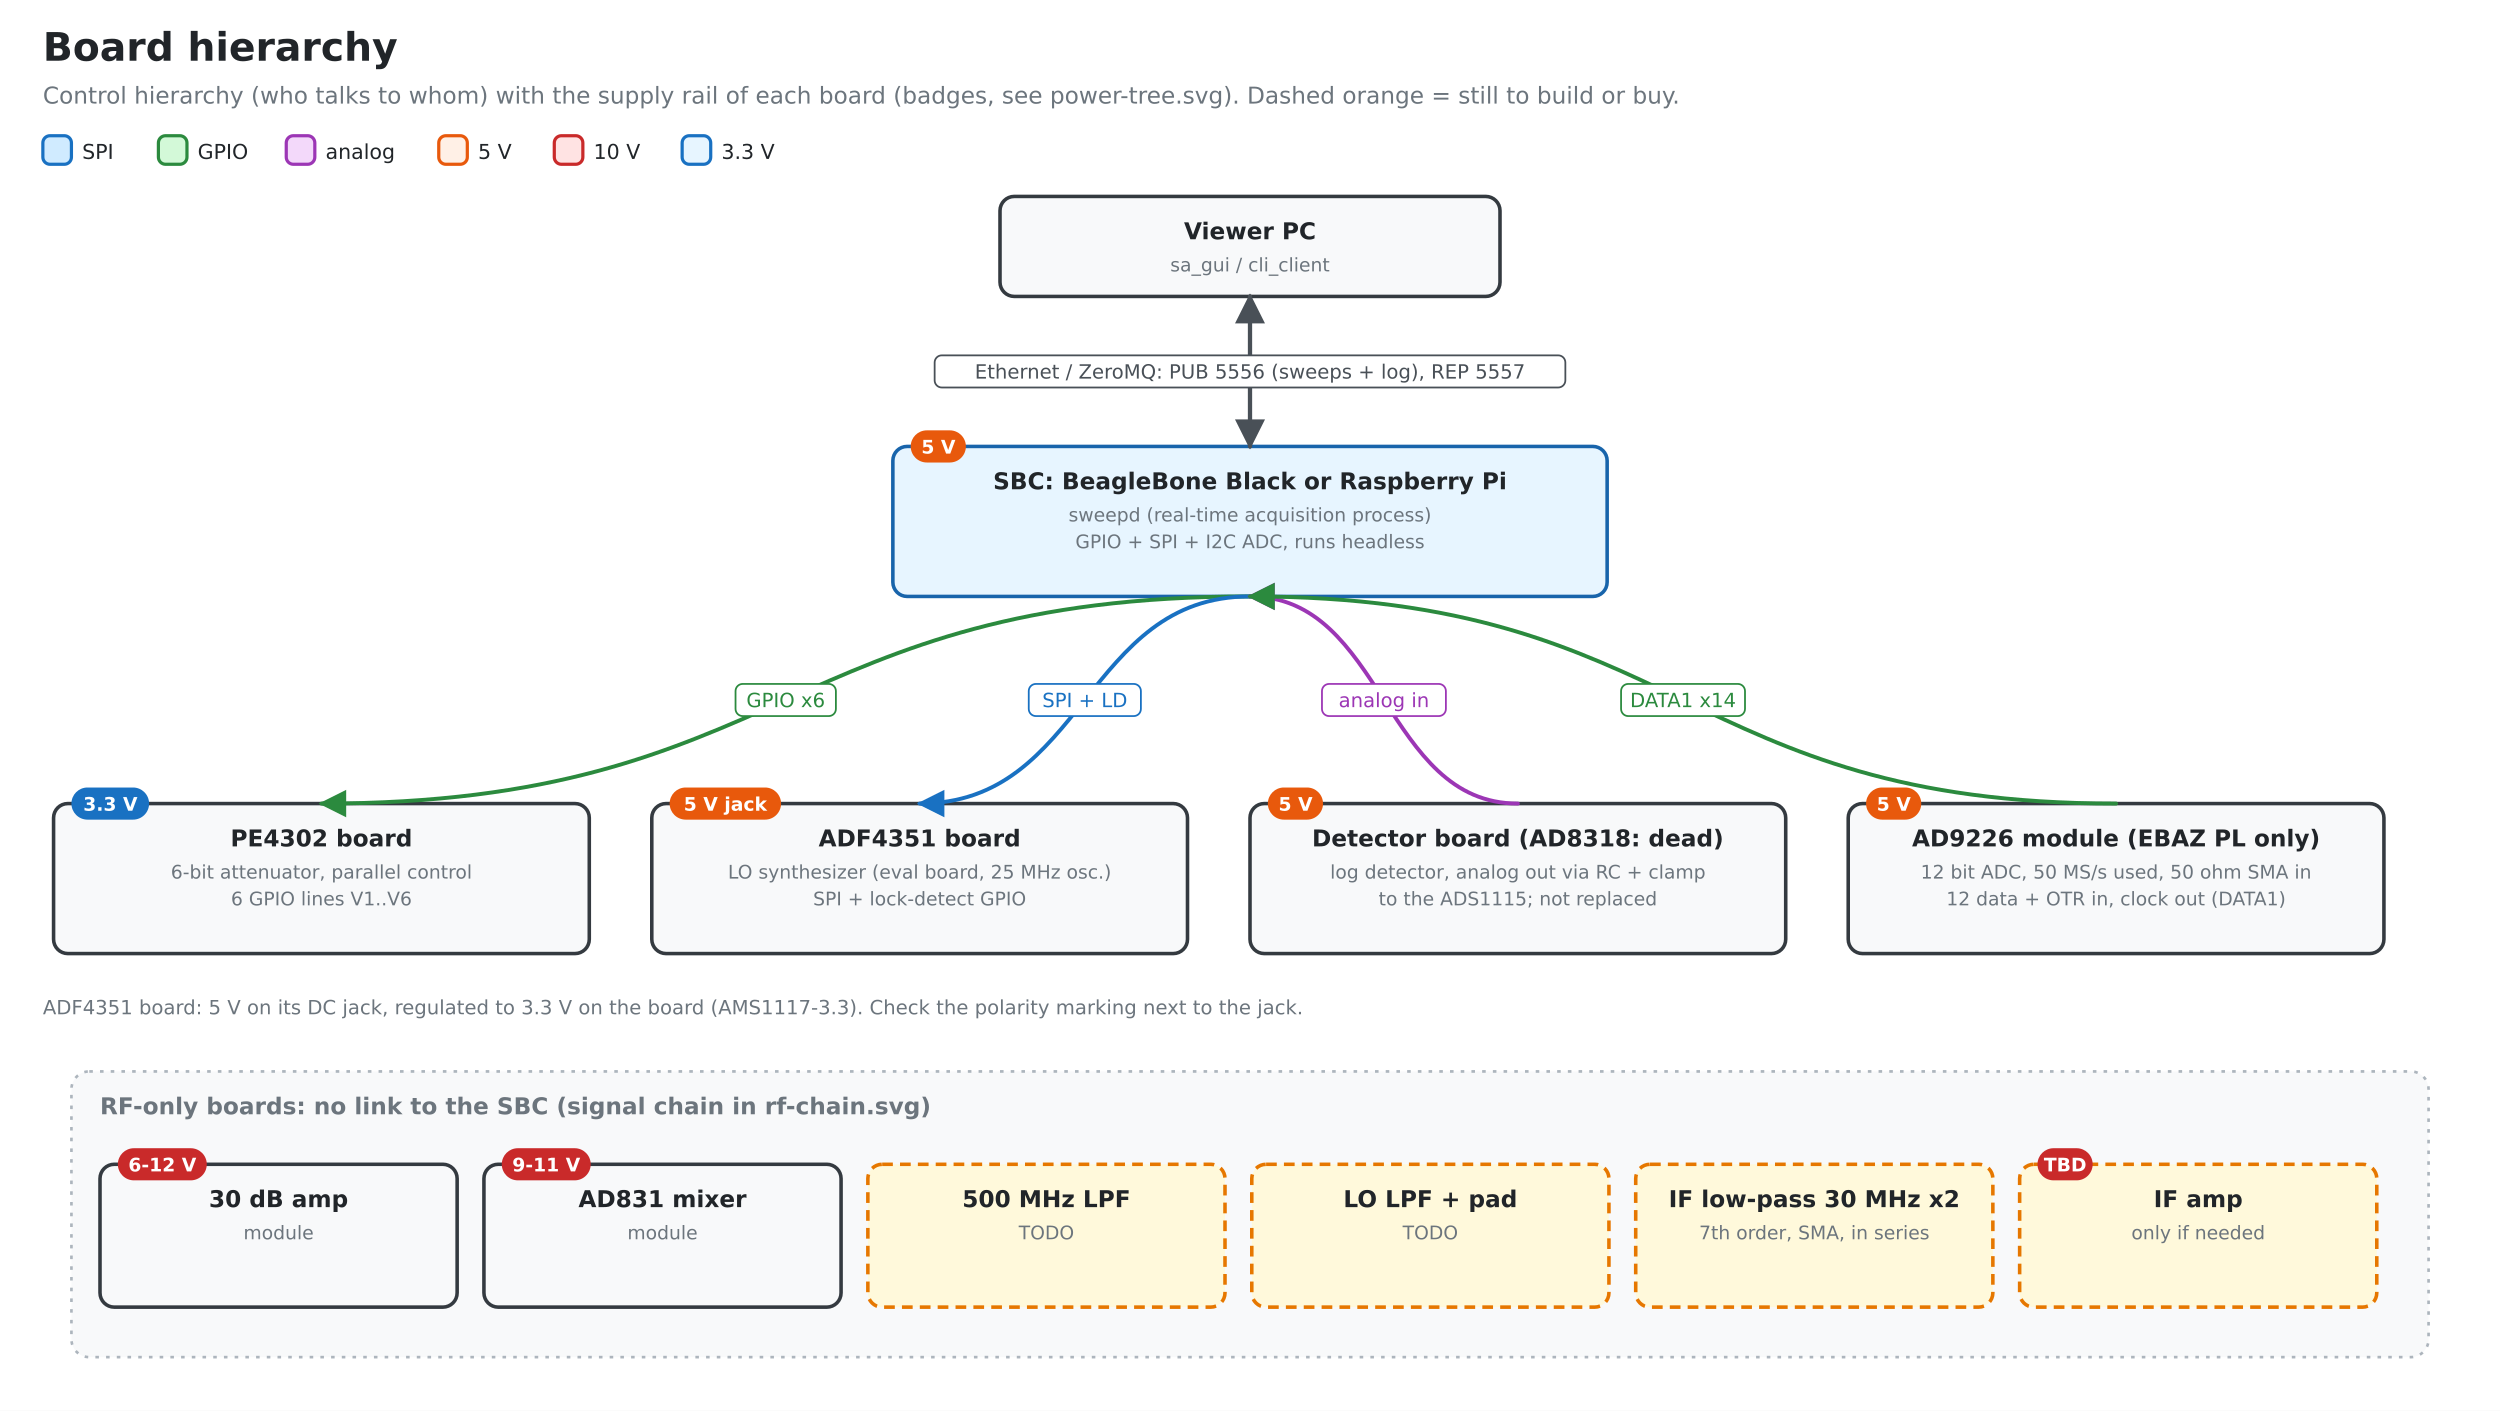
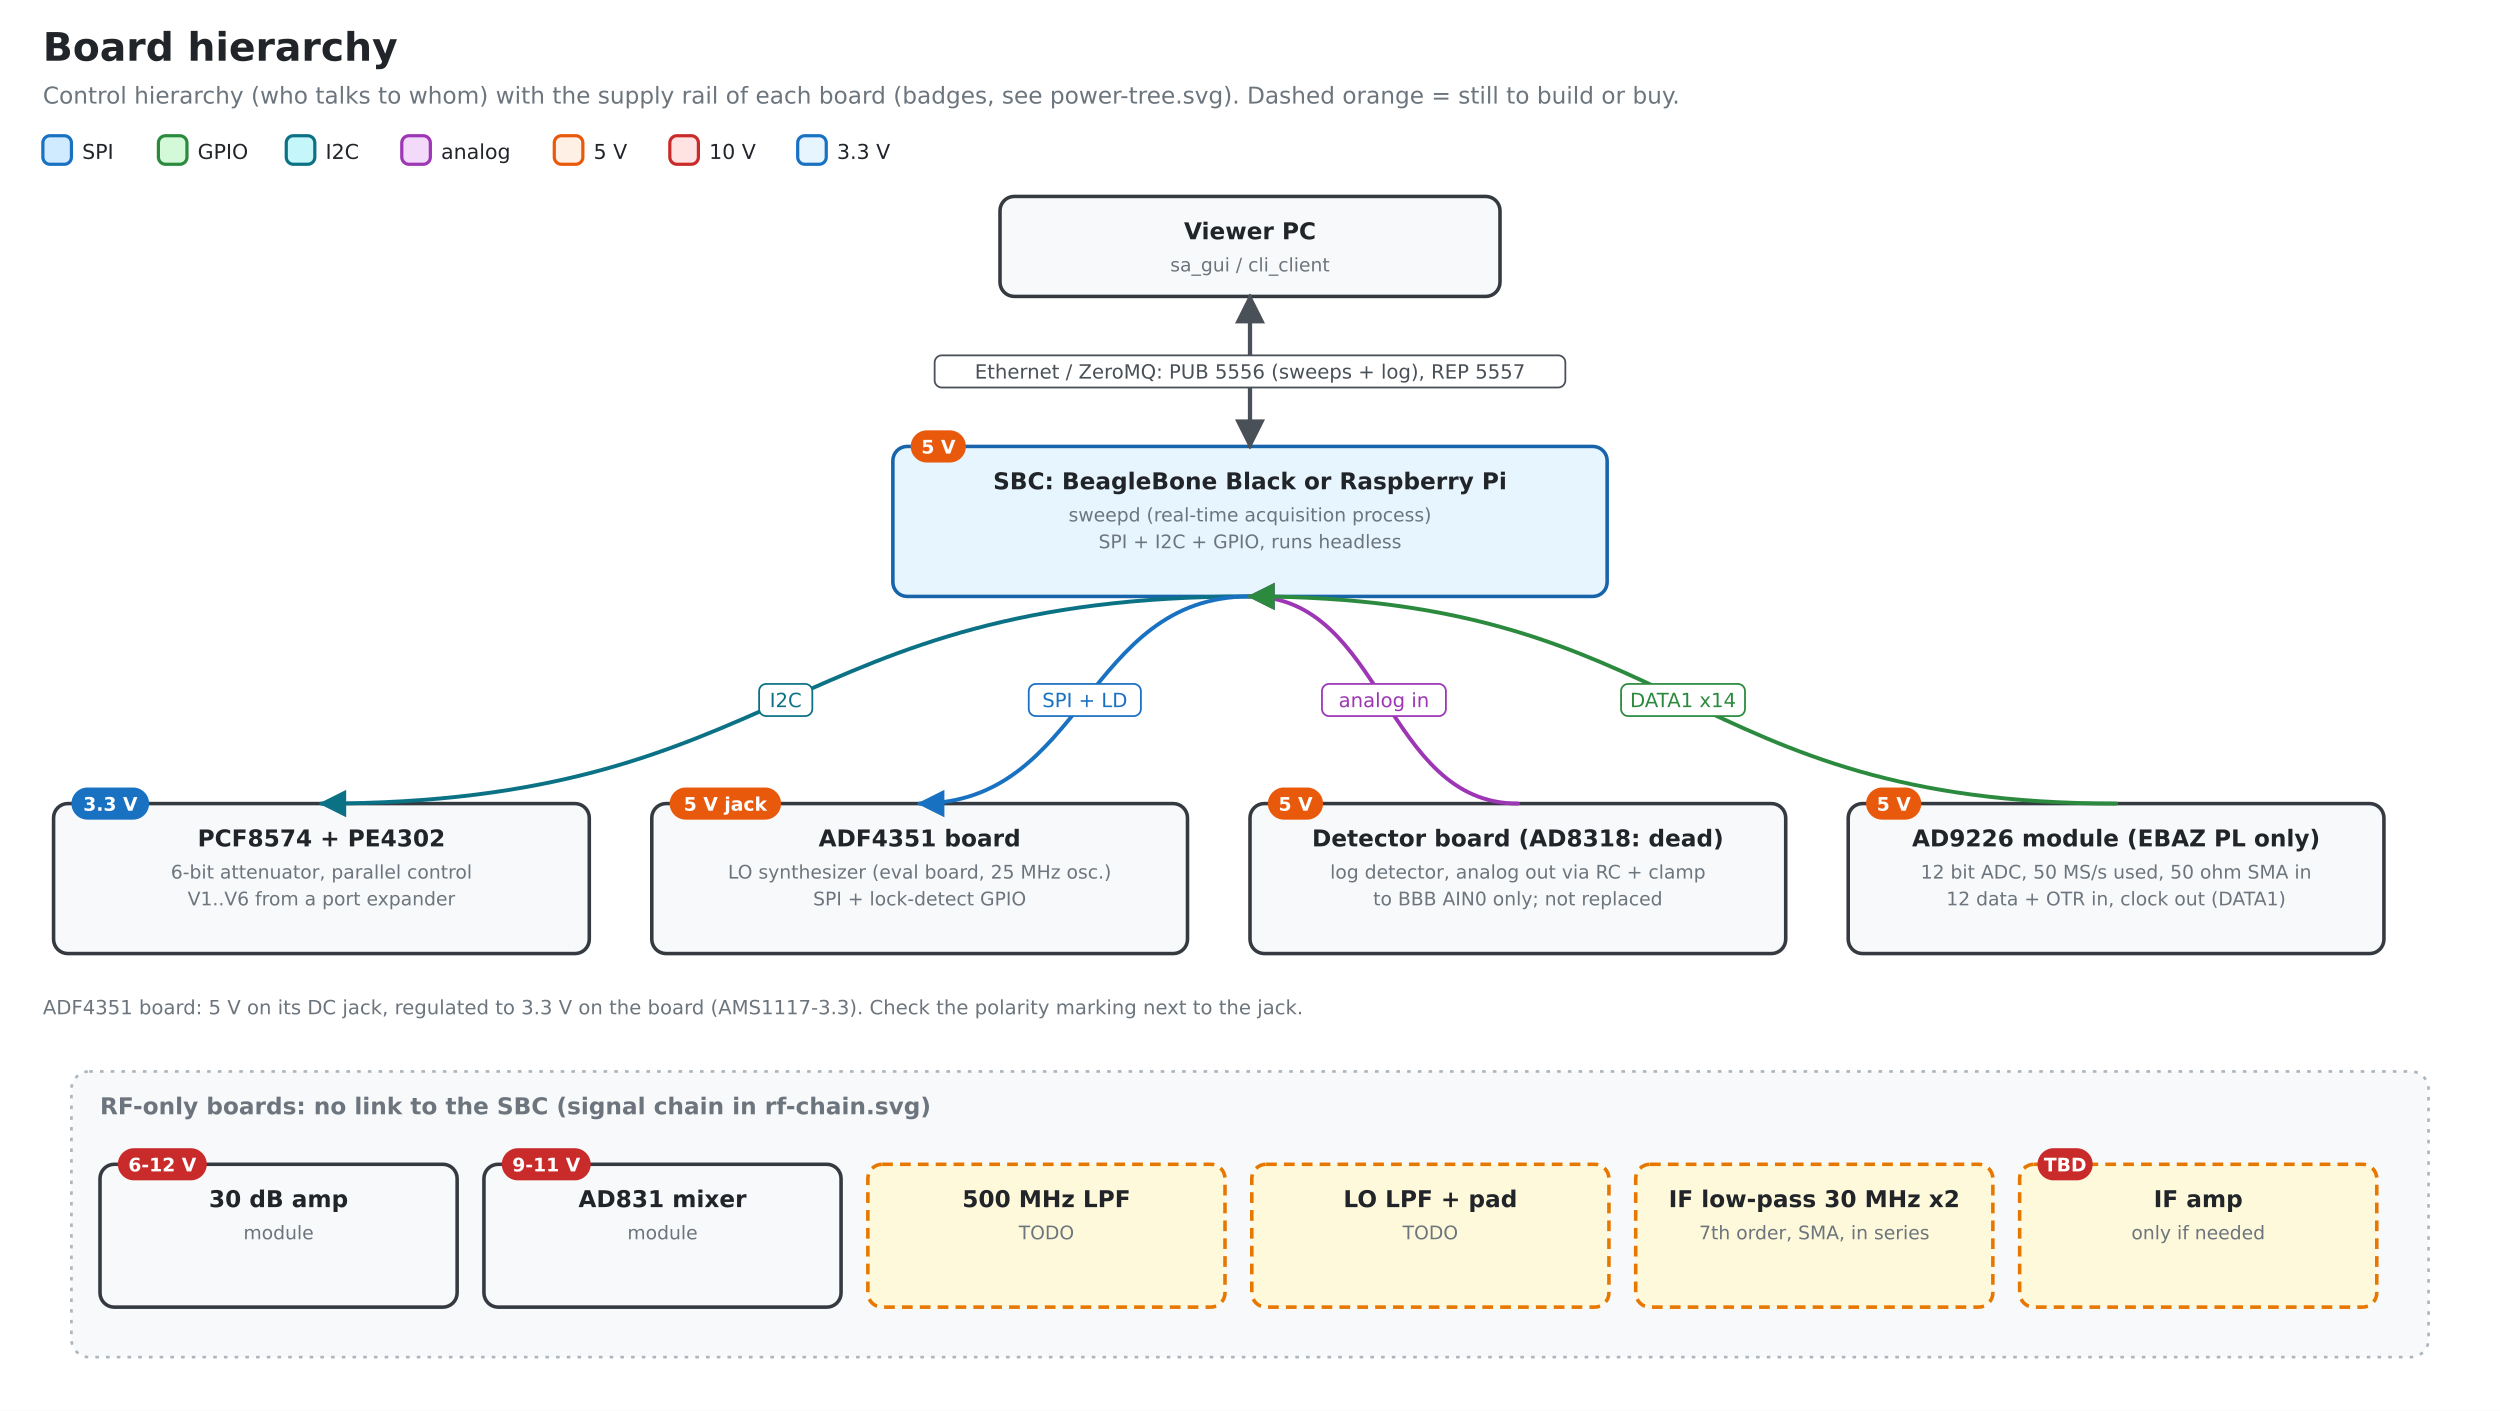
<svg xmlns="http://www.w3.org/2000/svg" width="1400" height="790" viewBox="0 0 1400 790">
  <defs>
+     <marker id="a0b7285" viewBox="0 0 10 10" refX="9" refY="5" markerWidth="7" markerHeight="7" orient="auto-start-reverse">
+       <path d="M0,0 L10,5 L0,10 z" fill="#0b7285" />
+     </marker>
    <marker id="a1971c2" viewBox="0 0 10 10" refX="9" refY="5" markerWidth="7" markerHeight="7" orient="auto-start-reverse">
      <path d="M0,0 L10,5 L0,10 z" fill="#1971c2" />
    </marker>
    <marker id="a2b8a3e" viewBox="0 0 10 10" refX="9" refY="5" markerWidth="7" markerHeight="7" orient="auto-start-reverse">
      <path d="M0,0 L10,5 L0,10 z" fill="#2b8a3e" />
    </marker>
    <marker id="a495057" viewBox="0 0 10 10" refX="9" refY="5" markerWidth="7" markerHeight="7" orient="auto-start-reverse">
      <path d="M0,0 L10,5 L0,10 z" fill="#495057" />
    </marker>
    <marker id="a9c36b5" viewBox="0 0 10 10" refX="9" refY="5" markerWidth="7" markerHeight="7" orient="auto-start-reverse">
      <path d="M0,0 L10,5 L0,10 z" fill="#9c36b5" />
    </marker>
  </defs>
  <rect x="0" y="0" width="1400" height="790" fill="#ffffff" />
  <text x="24.0" y="34.0" font-family="DejaVu Sans, Arial, Helvetica, sans-serif" font-size="22" text-anchor="start" font-weight="bold" fill="#212529">Board hierarchy</text>
  <text x="24.0" y="58.0" font-family="DejaVu Sans, Arial, Helvetica, sans-serif" font-size="13" text-anchor="start" font-weight="normal" fill="#6c757d">Control hierarchy (who talks to whom) with the supply rail of each board (badges, see power-tree.svg). Dashed orange = still to build or buy.</text>
  <rect x="24.0" y="76.0" width="16.0" height="16.0" rx="4" fill="#d0ebff" stroke="#1971c2" stroke-width="1.8" />
  <text x="46.0" y="89.0" font-family="DejaVu Sans, Arial, Helvetica, sans-serif" font-size="11.5" text-anchor="start" font-weight="normal" fill="#212529">SPI</text>
  <rect x="88.7" y="76.0" width="16.0" height="16.0" rx="4" fill="#d3f9d8" stroke="#2b8a3e" stroke-width="1.8" />
  <text x="110.7" y="89.0" font-family="DejaVu Sans, Arial, Helvetica, sans-serif" font-size="11.5" text-anchor="start" font-weight="normal" fill="#212529">GPIO</text>
-   <rect x="160.3" y="76.0" width="16.0" height="16.0" rx="4" fill="#f3d9fa" stroke="#9c36b5" stroke-width="1.8" />
-   <text x="182.3" y="89.0" font-family="DejaVu Sans, Arial, Helvetica, sans-serif" font-size="11.5" text-anchor="start" font-weight="normal" fill="#212529">analog</text>
-   <rect x="245.7" y="76.0" width="16.0" height="16.0" rx="4" fill="#fff0e6" stroke="#e8590c" stroke-width="1.8" />
-   <text x="267.7" y="89.0" font-family="DejaVu Sans, Arial, Helvetica, sans-serif" font-size="11.5" text-anchor="start" font-weight="normal" fill="#212529">5 V</text>
-   <rect x="310.4" y="76.0" width="16.0" height="16.0" rx="4" fill="#ffe3e3" stroke="#c92a2a" stroke-width="1.8" />
-   <text x="332.4" y="89.0" font-family="DejaVu Sans, Arial, Helvetica, sans-serif" font-size="11.5" text-anchor="start" font-weight="normal" fill="#212529">10 V</text>
-   <rect x="382.0" y="76.0" width="16.0" height="16.0" rx="4" fill="#e7f5ff" stroke="#1971c2" stroke-width="1.8" />
-   <text x="404.0" y="89.0" font-family="DejaVu Sans, Arial, Helvetica, sans-serif" font-size="11.5" text-anchor="start" font-weight="normal" fill="#212529">3.3 V</text>
+   <rect x="160.3" y="76.0" width="16.0" height="16.0" rx="4" fill="#c5f6fa" stroke="#0b7285" stroke-width="1.8" />
+   <text x="182.3" y="89.0" font-family="DejaVu Sans, Arial, Helvetica, sans-serif" font-size="11.5" text-anchor="start" font-weight="normal" fill="#212529">I2C</text>
+   <rect x="225.0" y="76.0" width="16.0" height="16.0" rx="4" fill="#f3d9fa" stroke="#9c36b5" stroke-width="1.8" />
+   <text x="247.0" y="89.0" font-family="DejaVu Sans, Arial, Helvetica, sans-serif" font-size="11.5" text-anchor="start" font-weight="normal" fill="#212529">analog</text>
+   <rect x="310.4" y="76.0" width="16.0" height="16.0" rx="4" fill="#fff0e6" stroke="#e8590c" stroke-width="1.8" />
+   <text x="332.4" y="89.0" font-family="DejaVu Sans, Arial, Helvetica, sans-serif" font-size="11.5" text-anchor="start" font-weight="normal" fill="#212529">5 V</text>
+   <rect x="375.1" y="76.0" width="16.0" height="16.0" rx="4" fill="#ffe3e3" stroke="#c92a2a" stroke-width="1.8" />
+   <text x="397.1" y="89.0" font-family="DejaVu Sans, Arial, Helvetica, sans-serif" font-size="11.5" text-anchor="start" font-weight="normal" fill="#212529">10 V</text>
+   <rect x="446.7" y="76.0" width="16.0" height="16.0" rx="4" fill="#e7f5ff" stroke="#1971c2" stroke-width="1.8" />
+   <text x="468.7" y="89.0" font-family="DejaVu Sans, Arial, Helvetica, sans-serif" font-size="11.5" text-anchor="start" font-weight="normal" fill="#212529">3.3 V</text>
  <rect x="560.0" y="110.0" width="280.0" height="56.0" rx="8" fill="#f8f9fa" stroke="#343a40" stroke-width="2" />
  <text x="700.0" y="134.0" font-family="DejaVu Sans, Arial, Helvetica, sans-serif" font-size="13" text-anchor="middle" font-weight="bold" fill="#212529">Viewer PC</text>
  <text x="700.0" y="152.0" font-family="DejaVu Sans, Arial, Helvetica, sans-serif" font-size="10.5" text-anchor="middle" font-weight="normal" fill="#6c757d">sa_gui / cli_client</text>
  <rect x="500.0" y="250.0" width="400.0" height="84.0" rx="8" fill="#e7f5ff" stroke="#1864ab" stroke-width="2" />
  <text x="700.0" y="274.0" font-family="DejaVu Sans, Arial, Helvetica, sans-serif" font-size="13" text-anchor="middle" font-weight="bold" fill="#212529">SBC: BeagleBone Black or Raspberry Pi</text>
  <text x="700.0" y="292.0" font-family="DejaVu Sans, Arial, Helvetica, sans-serif" font-size="10.5" text-anchor="middle" font-weight="normal" fill="#6c757d">sweepd (real-time acquisition process)</text>
-   <text x="700.0" y="307.0" font-family="DejaVu Sans, Arial, Helvetica, sans-serif" font-size="10.5" text-anchor="middle" font-weight="normal" fill="#6c757d">GPIO + SPI + I2C ADC, runs headless</text>
+   <text x="700.0" y="307.0" font-family="DejaVu Sans, Arial, Helvetica, sans-serif" font-size="10.5" text-anchor="middle" font-weight="normal" fill="#6c757d">SPI + I2C + GPIO, runs headless</text>
  <rect x="510.0" y="241.0" width="30.9" height="18.0" rx="9" fill="#e8590c" stroke="none" stroke-width="1.5" />
  <text x="525.5" y="254.0" font-family="DejaVu Sans, Arial, Helvetica, sans-serif" font-size="10.5" text-anchor="middle" font-weight="bold" fill="#ffffff">5 V</text>
  <path d="M700,250 L700,166" fill="none" stroke="#495057" stroke-width="2.4" marker-end="url(#a495057)" marker-start="url(#a495057)" stroke-linecap="round" stroke-linejoin="round" />
  <rect x="523.4" y="199.0" width="353.2" height="18.0" rx="4" fill="#ffffff" stroke="#495057" stroke-width="1" />
  <text x="700.0" y="212.0" font-family="DejaVu Sans, Arial, Helvetica, sans-serif" font-size="11" text-anchor="middle" font-weight="normal" fill="#495057">Ethernet / ZeroMQ: PUB 5556 (sweeps + log), REP 5557</text>
  <rect x="30.0" y="450.0" width="300.0" height="84.0" rx="8" fill="#f8f9fa" stroke="#343a40" stroke-width="2" />
-   <text x="180.0" y="474.0" font-family="DejaVu Sans, Arial, Helvetica, sans-serif" font-size="13" text-anchor="middle" font-weight="bold" fill="#212529">PE4302 board</text>
+   <text x="180.0" y="474.0" font-family="DejaVu Sans, Arial, Helvetica, sans-serif" font-size="13" text-anchor="middle" font-weight="bold" fill="#212529">PCF8574 + PE4302</text>
  <text x="180.0" y="492.0" font-family="DejaVu Sans, Arial, Helvetica, sans-serif" font-size="10.5" text-anchor="middle" font-weight="normal" fill="#6c757d">6-bit attenuator, parallel control</text>
-   <text x="180.0" y="507.0" font-family="DejaVu Sans, Arial, Helvetica, sans-serif" font-size="10.5" text-anchor="middle" font-weight="normal" fill="#6c757d">6 GPIO lines V1..V6</text>
+   <text x="180.0" y="507.0" font-family="DejaVu Sans, Arial, Helvetica, sans-serif" font-size="10.5" text-anchor="middle" font-weight="normal" fill="#6c757d">V1..V6 from a port expander</text>
  <rect x="40.0" y="441.0" width="43.5" height="18.0" rx="9" fill="#1971c2" stroke="none" stroke-width="1.5" />
  <text x="61.8" y="454.0" font-family="DejaVu Sans, Arial, Helvetica, sans-serif" font-size="10.5" text-anchor="middle" font-weight="bold" fill="#ffffff">3.3 V</text>
-   <path d="M700.0,334.0 C440.0,334.0 440.0,450.0 180.0,450.0" fill="none" stroke="#2b8a3e" stroke-width="2.2" marker-end="url(#a2b8a3e)" stroke-linecap="round" stroke-linejoin="round" />
-   <rect x="411.9" y="383.0" width="56.2" height="18.0" rx="4" fill="#ffffff" stroke="#2b8a3e" stroke-width="1" />
-   <text x="440.0" y="396.0" font-family="DejaVu Sans, Arial, Helvetica, sans-serif" font-size="11" text-anchor="middle" font-weight="normal" fill="#2b8a3e">GPIO x6</text>
+   <path d="M700.0,334.0 C440.0,334.0 440.0,450.0 180.0,450.0" fill="none" stroke="#0b7285" stroke-width="2.2" marker-end="url(#a0b7285)" stroke-linecap="round" stroke-linejoin="round" />
+   <rect x="425.1" y="383.0" width="29.8" height="18.0" rx="4" fill="#ffffff" stroke="#0b7285" stroke-width="1" />
+   <text x="440.0" y="396.0" font-family="DejaVu Sans, Arial, Helvetica, sans-serif" font-size="11" text-anchor="middle" font-weight="normal" fill="#0b7285">I2C</text>
  <rect x="365.0" y="450.0" width="300.0" height="84.0" rx="8" fill="#f8f9fa" stroke="#343a40" stroke-width="2" />
  <text x="515.0" y="474.0" font-family="DejaVu Sans, Arial, Helvetica, sans-serif" font-size="13" text-anchor="middle" font-weight="bold" fill="#212529">ADF4351 board</text>
  <text x="515.0" y="492.0" font-family="DejaVu Sans, Arial, Helvetica, sans-serif" font-size="10.5" text-anchor="middle" font-weight="normal" fill="#6c757d">LO synthesizer (eval board, 25 MHz osc.)</text>
  <text x="515.0" y="507.0" font-family="DejaVu Sans, Arial, Helvetica, sans-serif" font-size="10.5" text-anchor="middle" font-weight="normal" fill="#6c757d">SPI + lock-detect GPIO</text>
  <rect x="375.0" y="441.0" width="62.4" height="18.0" rx="9" fill="#e8590c" stroke="none" stroke-width="1.5" />
  <text x="406.2" y="454.0" font-family="DejaVu Sans, Arial, Helvetica, sans-serif" font-size="10.5" text-anchor="middle" font-weight="bold" fill="#ffffff">5 V jack</text>
  <path d="M700.0,334.0 C607.5,334.0 607.5,450.0 515.0,450.0" fill="none" stroke="#1971c2" stroke-width="2.2" marker-end="url(#a1971c2)" stroke-linecap="round" stroke-linejoin="round" />
  <rect x="576.1" y="383.0" width="62.8" height="18.0" rx="4" fill="#ffffff" stroke="#1971c2" stroke-width="1" />
  <text x="607.5" y="396.0" font-family="DejaVu Sans, Arial, Helvetica, sans-serif" font-size="11" text-anchor="middle" font-weight="normal" fill="#1971c2">SPI + LD</text>
  <rect x="700.0" y="450.0" width="300.0" height="84.0" rx="8" fill="#f8f9fa" stroke="#343a40" stroke-width="2" />
  <text x="850.0" y="474.0" font-family="DejaVu Sans, Arial, Helvetica, sans-serif" font-size="13" text-anchor="middle" font-weight="bold" fill="#212529">Detector board (AD8318: dead)</text>
  <text x="850.0" y="492.0" font-family="DejaVu Sans, Arial, Helvetica, sans-serif" font-size="10.5" text-anchor="middle" font-weight="normal" fill="#6c757d">log detector, analog out via RC + clamp</text>
-   <text x="850.0" y="507.0" font-family="DejaVu Sans, Arial, Helvetica, sans-serif" font-size="10.5" text-anchor="middle" font-weight="normal" fill="#6c757d">to the ADS1115; not replaced</text>
+   <text x="850.0" y="507.0" font-family="DejaVu Sans, Arial, Helvetica, sans-serif" font-size="10.5" text-anchor="middle" font-weight="normal" fill="#6c757d">to BBB AIN0 only; not replaced</text>
  <rect x="710.0" y="441.0" width="30.9" height="18.0" rx="9" fill="#e8590c" stroke="none" stroke-width="1.5" />
  <text x="725.5" y="454.0" font-family="DejaVu Sans, Arial, Helvetica, sans-serif" font-size="10.5" text-anchor="middle" font-weight="bold" fill="#ffffff">5 V</text>
  <path d="M700.0,334.0 C775.0,334.0 775.0,450.0 850.0,450.0" fill="none" stroke="#9c36b5" stroke-width="2.2" marker-start="url(#a9c36b5)" stroke-linecap="round" stroke-linejoin="round" />
  <rect x="740.3" y="383.0" width="69.4" height="18.0" rx="4" fill="#ffffff" stroke="#9c36b5" stroke-width="1" />
  <text x="775.0" y="396.0" font-family="DejaVu Sans, Arial, Helvetica, sans-serif" font-size="11" text-anchor="middle" font-weight="normal" fill="#9c36b5">analog in</text>
  <rect x="1035.0" y="450.0" width="300.0" height="84.0" rx="8" fill="#f8f9fa" stroke="#343a40" stroke-width="2" />
  <text x="1185.0" y="474.0" font-family="DejaVu Sans, Arial, Helvetica, sans-serif" font-size="13" text-anchor="middle" font-weight="bold" fill="#212529">AD9226 module (EBAZ PL only)</text>
  <text x="1185.0" y="492.0" font-family="DejaVu Sans, Arial, Helvetica, sans-serif" font-size="10.5" text-anchor="middle" font-weight="normal" fill="#6c757d">12 bit ADC, 50 MS/s used, 50 ohm SMA in</text>
  <text x="1185.0" y="507.0" font-family="DejaVu Sans, Arial, Helvetica, sans-serif" font-size="10.5" text-anchor="middle" font-weight="normal" fill="#6c757d">12 data + OTR in, clock out (DATA1)</text>
  <rect x="1045.0" y="441.0" width="30.9" height="18.0" rx="9" fill="#e8590c" stroke="none" stroke-width="1.5" />
  <text x="1060.5" y="454.0" font-family="DejaVu Sans, Arial, Helvetica, sans-serif" font-size="10.5" text-anchor="middle" font-weight="bold" fill="#ffffff">5 V</text>
  <path d="M700.0,334.0 C942.5,334.0 942.5,450.0 1185.0,450.0" fill="none" stroke="#2b8a3e" stroke-width="2.2" marker-start="url(#a2b8a3e)" stroke-linecap="round" stroke-linejoin="round" />
  <rect x="907.8" y="383.0" width="69.4" height="18.0" rx="4" fill="#ffffff" stroke="#2b8a3e" stroke-width="1" />
  <text x="942.5" y="396.0" font-family="DejaVu Sans, Arial, Helvetica, sans-serif" font-size="11" text-anchor="middle" font-weight="normal" fill="#2b8a3e">DATA1 x14</text>
  <text x="24.0" y="568.0" font-family="DejaVu Sans, Arial, Helvetica, sans-serif" font-size="11" text-anchor="start" font-weight="normal" fill="#6c757d">ADF4351 board: 5 V on its DC jack, regulated to 3.3 V on the board (AMS1117-3.3). Check the polarity marking next to the jack.</text>
  <rect x="40.0" y="600.0" width="1320.0" height="160.0" rx="10" fill="#f8f9fa" stroke="#adb5bd" stroke-width="1.5" stroke-dasharray="2 4" />
  <text x="56.0" y="624.0" font-family="DejaVu Sans, Arial, Helvetica, sans-serif" font-size="13" text-anchor="start" font-weight="bold" fill="#6c757d">RF-only boards: no link to the SBC (signal chain in rf-chain.svg)</text>
  <rect x="56.0" y="652.0" width="200.0" height="80.0" rx="8" fill="#f8f9fa" stroke="#343a40" stroke-width="2" />
  <text x="156.0" y="676.0" font-family="DejaVu Sans, Arial, Helvetica, sans-serif" font-size="13" text-anchor="middle" font-weight="bold" fill="#212529">30 dB amp</text>
  <text x="156.0" y="694.0" font-family="DejaVu Sans, Arial, Helvetica, sans-serif" font-size="10.5" text-anchor="middle" font-weight="normal" fill="#6c757d">module</text>
  <rect x="66.0" y="643.0" width="49.8" height="18.0" rx="9" fill="#c92a2a" stroke="none" stroke-width="1.5" />
  <text x="90.9" y="656.0" font-family="DejaVu Sans, Arial, Helvetica, sans-serif" font-size="10.5" text-anchor="middle" font-weight="bold" fill="#ffffff">6-12 V</text>
  <rect x="271.0" y="652.0" width="200.0" height="80.0" rx="8" fill="#f8f9fa" stroke="#343a40" stroke-width="2" />
  <text x="371.0" y="676.0" font-family="DejaVu Sans, Arial, Helvetica, sans-serif" font-size="13" text-anchor="middle" font-weight="bold" fill="#212529">AD831 mixer</text>
  <text x="371.0" y="694.0" font-family="DejaVu Sans, Arial, Helvetica, sans-serif" font-size="10.5" text-anchor="middle" font-weight="normal" fill="#6c757d">module</text>
  <rect x="281.0" y="643.0" width="49.8" height="18.0" rx="9" fill="#c92a2a" stroke="none" stroke-width="1.5" />
  <text x="305.9" y="656.0" font-family="DejaVu Sans, Arial, Helvetica, sans-serif" font-size="10.5" text-anchor="middle" font-weight="bold" fill="#ffffff">9-11 V</text>
  <rect x="486.0" y="652.0" width="200.0" height="80.0" rx="8" fill="#fff9db" stroke="#e67700" stroke-width="2" stroke-dasharray="6 4" />
  <text x="586.0" y="676.0" font-family="DejaVu Sans, Arial, Helvetica, sans-serif" font-size="13" text-anchor="middle" font-weight="bold" fill="#212529">500 MHz LPF</text>
  <text x="586.0" y="694.0" font-family="DejaVu Sans, Arial, Helvetica, sans-serif" font-size="10.5" text-anchor="middle" font-weight="normal" fill="#6c757d">TODO</text>
  <rect x="701.0" y="652.0" width="200.0" height="80.0" rx="8" fill="#fff9db" stroke="#e67700" stroke-width="2" stroke-dasharray="6 4" />
  <text x="801.0" y="676.0" font-family="DejaVu Sans, Arial, Helvetica, sans-serif" font-size="13" text-anchor="middle" font-weight="bold" fill="#212529">LO LPF + pad</text>
  <text x="801.0" y="694.0" font-family="DejaVu Sans, Arial, Helvetica, sans-serif" font-size="10.5" text-anchor="middle" font-weight="normal" fill="#6c757d">TODO</text>
  <rect x="916.0" y="652.0" width="200.0" height="80.0" rx="8" fill="#fff9db" stroke="#e67700" stroke-width="2" stroke-dasharray="6 4" />
  <text x="1016.0" y="676.0" font-family="DejaVu Sans, Arial, Helvetica, sans-serif" font-size="13" text-anchor="middle" font-weight="bold" fill="#212529">IF low-pass 30 MHz x2</text>
  <text x="1016.0" y="694.0" font-family="DejaVu Sans, Arial, Helvetica, sans-serif" font-size="10.5" text-anchor="middle" font-weight="normal" fill="#6c757d">7th order, SMA, in series</text>
  <rect x="1131.0" y="652.0" width="200.0" height="80.0" rx="8" fill="#fff9db" stroke="#e67700" stroke-width="2" stroke-dasharray="6 4" />
  <text x="1231.0" y="676.0" font-family="DejaVu Sans, Arial, Helvetica, sans-serif" font-size="13" text-anchor="middle" font-weight="bold" fill="#212529">IF amp</text>
  <text x="1231.0" y="694.0" font-family="DejaVu Sans, Arial, Helvetica, sans-serif" font-size="10.5" text-anchor="middle" font-weight="normal" fill="#6c757d">only if needed</text>
  <rect x="1141.0" y="643.0" width="30.9" height="18.0" rx="9" fill="#c92a2a" stroke="none" stroke-width="1.5" />
  <text x="1156.5" y="656.0" font-family="DejaVu Sans, Arial, Helvetica, sans-serif" font-size="10.5" text-anchor="middle" font-weight="bold" fill="#ffffff">TBD</text>
</svg>
